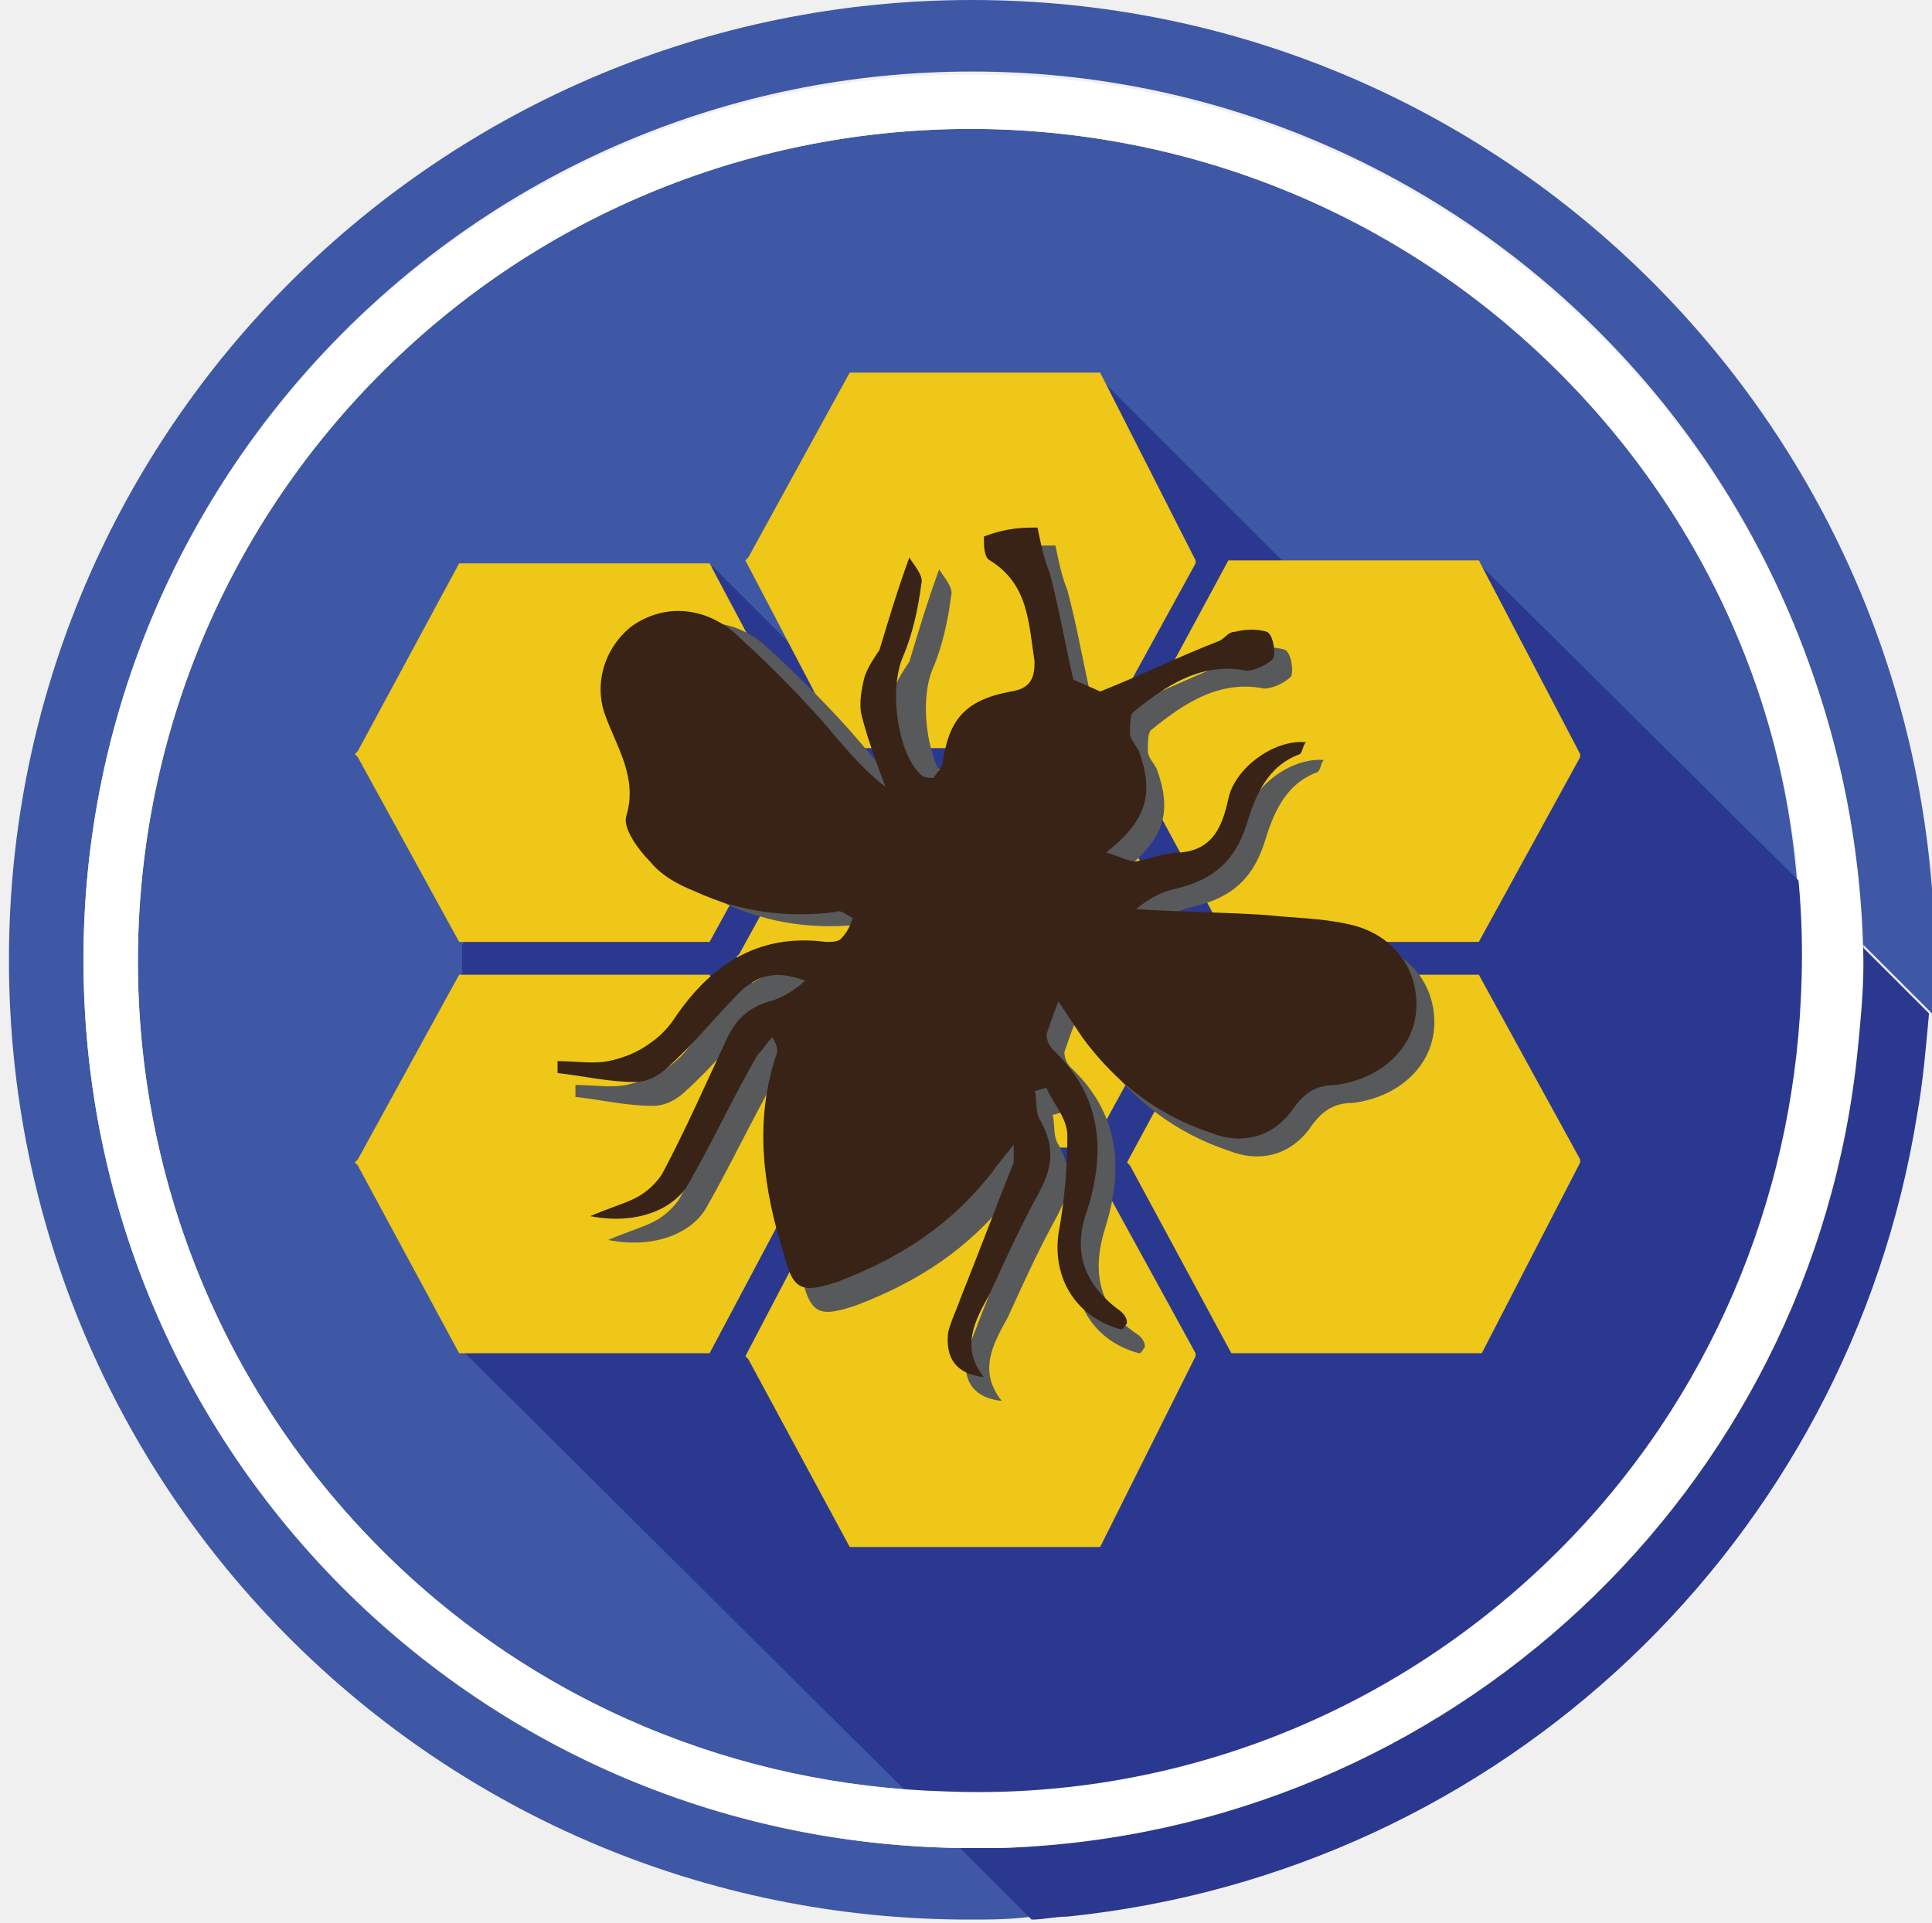
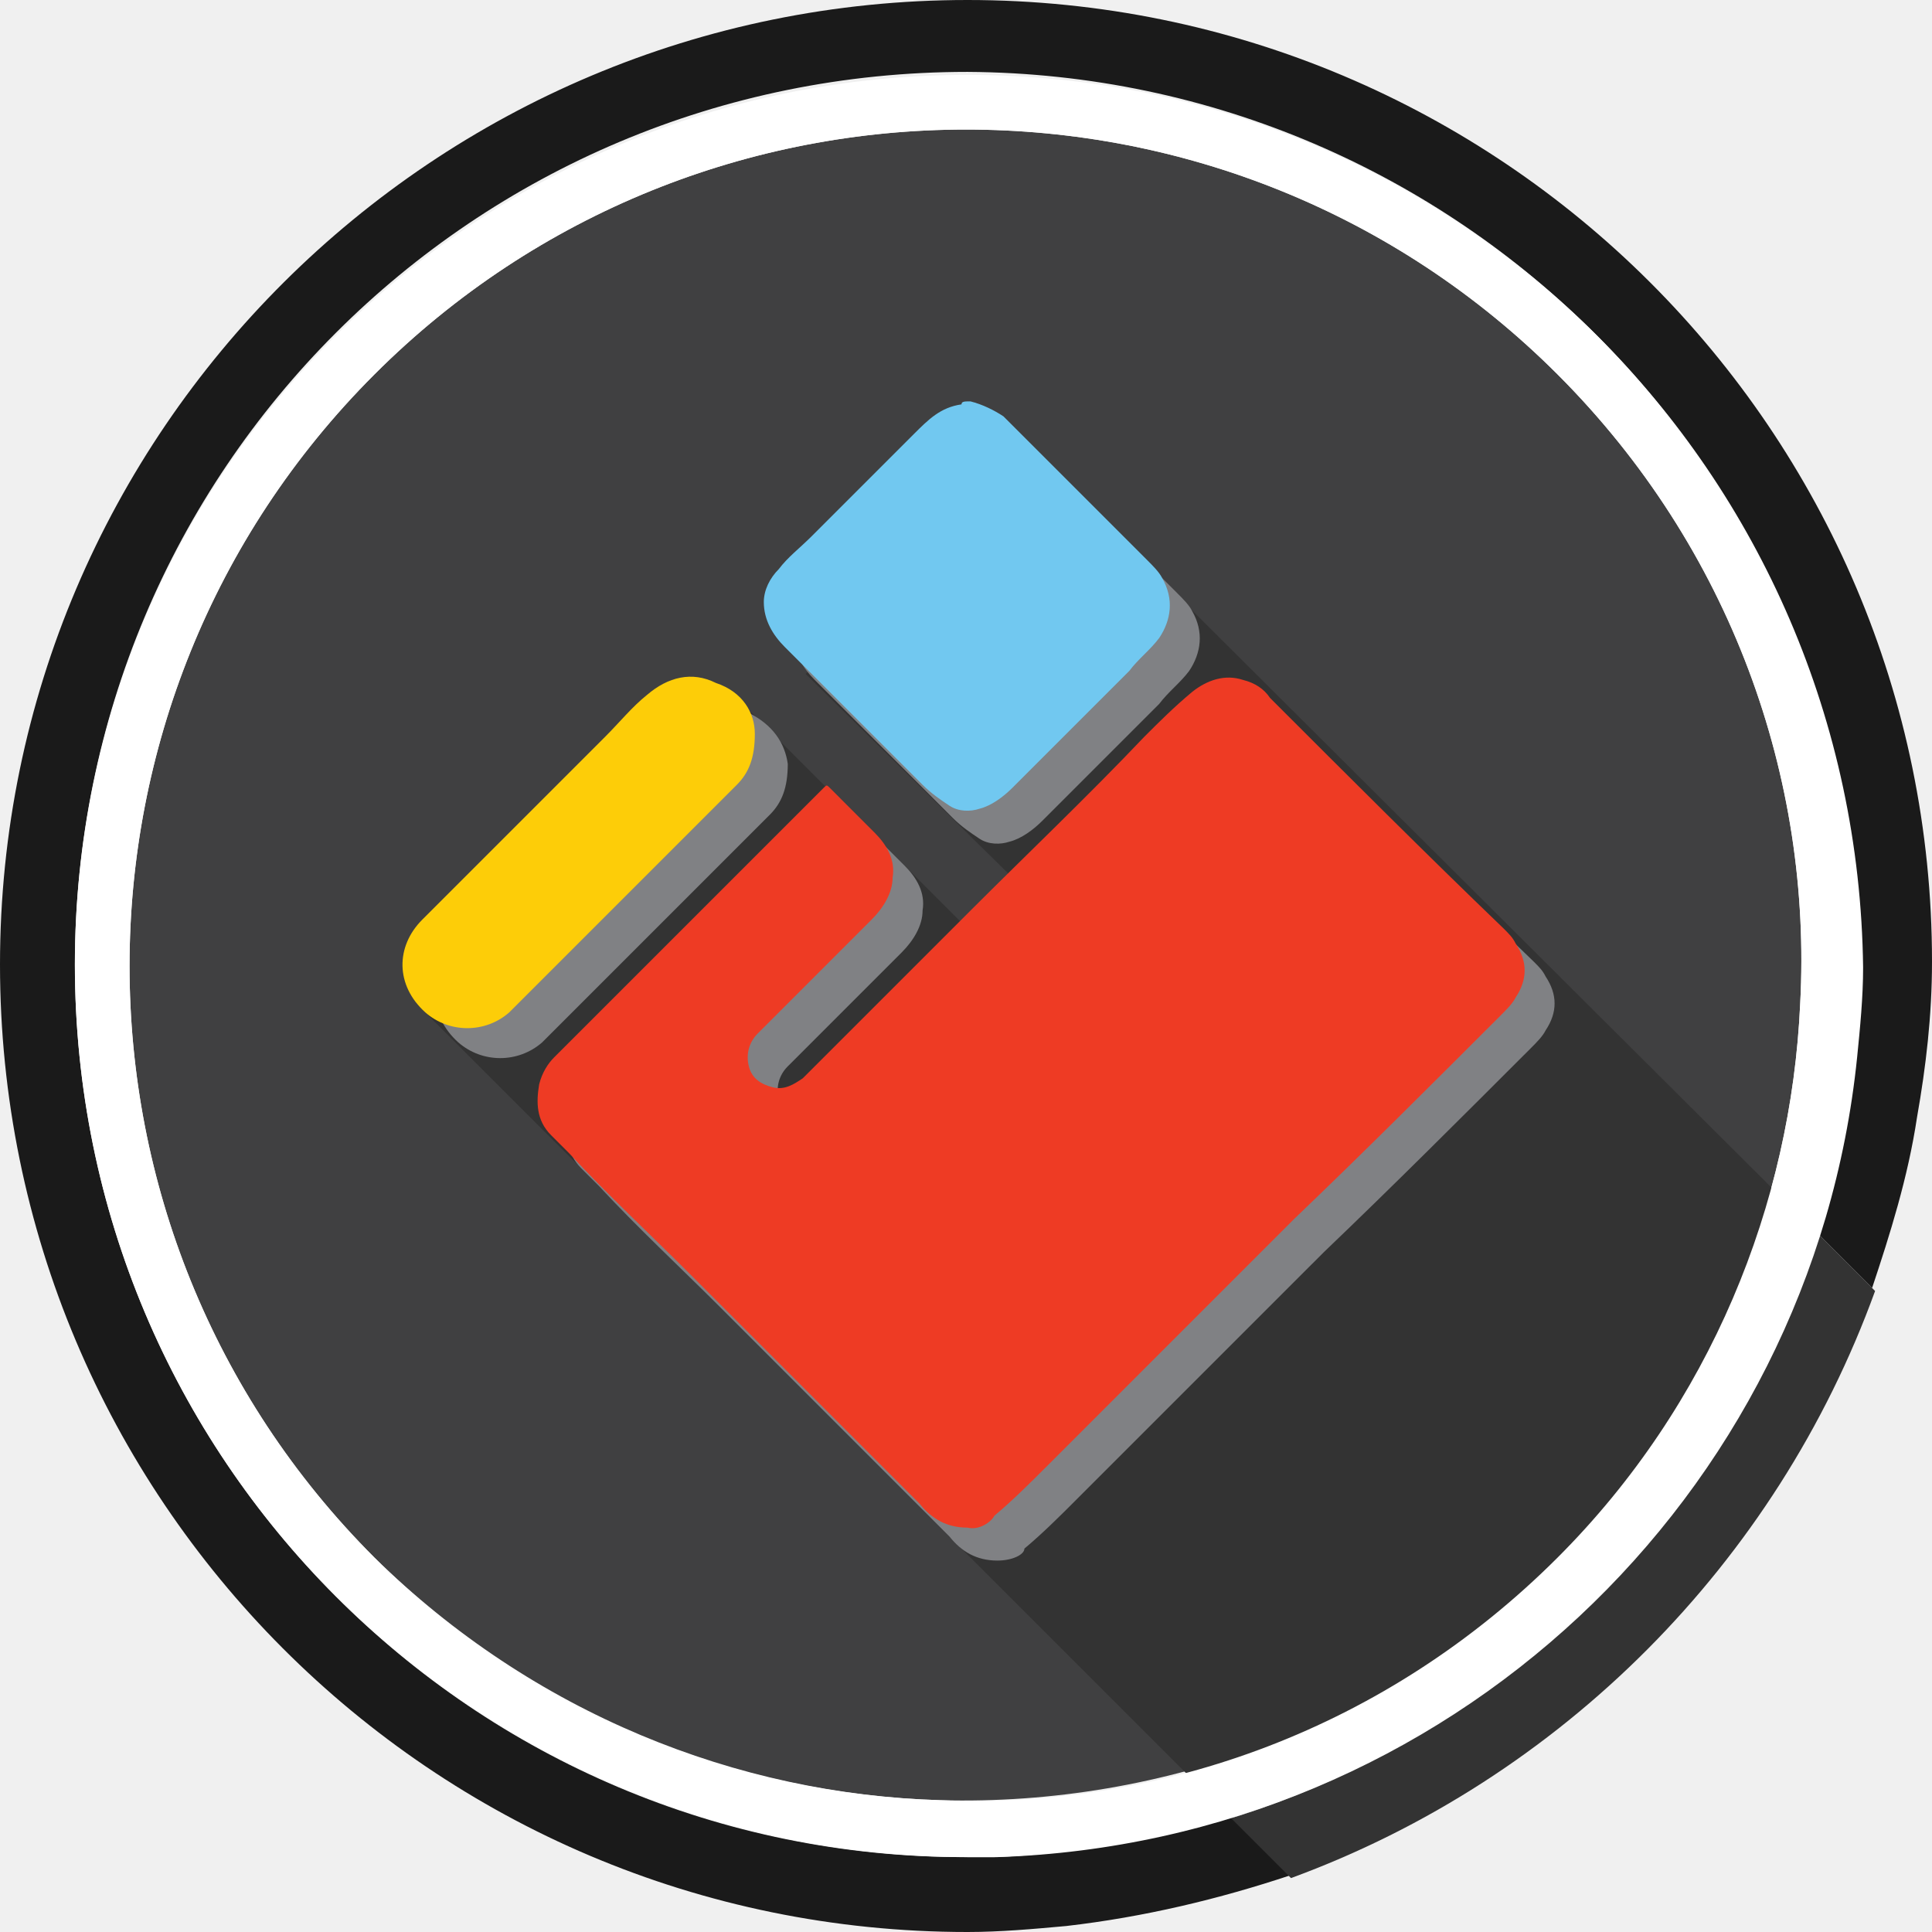
- <svg xmlns="http://www.w3.org/2000/svg" version="1.1" id="Слой_1" x="0px" y="0px" viewBox="0 0 64.8 64.5" style="enable-background:new 0 0 64.8 64.5;" xml:space="preserve">
+ <svg xmlns="http://www.w3.org/2000/svg" version="1.1" id="Слой_1" x="0px" y="0px" viewBox="0 0 64.5 64.5" style="enable-background:new 0 0 64.5 64.5;" xml:space="preserve">
  <style type="text/css">
- 	.st0{fill:#3E58A6;}
+ 	.st0{fill:#404041;}
	.st1{fill:none;}
- 	.st2{fill:#2B388F;}
- 	.st3{fill:#EEC718;}
- 	.st4{fill:#FFFFFF;}
- 	.st5{fill:#58595B;}
- 	.st6{fill:#392316;}
+ 	.st2{fill:#1A1A1A;}
+ 	.st3{fill:#333333;}
+ 	.st4{fill:#808184;}
+ 	.st5{fill:#71C8F0;}
+ 	.st6{fill:#EE3B24;}
+ 	.st7{fill:#FDCD08;}
+ 	.st8{fill:#FFFFFF;}
</style>
-   <path class="st0" d="M52.3,12.5c-10.9-10.9-28.6-10.9-39.5,0C1.9,23.4,1.9,41.1,12.8,52c5.2,5.2,12,7.9,18.8,8.1  c7.4,0.2,15-2.5,20.6-8.1c5.1-5.1,7.8-11.7,8.1-18.5C60.8,25.9,58.1,18.3,52.3,12.5z" />
-   <path class="st1" d="M32.6,2.5C16.1,2.5,2.8,15.8,2.8,32.2C2.8,48.6,16,61.8,32.3,62L15.5,45.2V32.6v-1L23.9,19l6.1,6.1l6.8-12.5  l6.4,6.4h6.5l12.7,12.7C62,15.5,48.8,2.5,32.6,2.5z" />
-   <path class="st0" d="M2.8,32.2c0-16.4,13.3-29.8,29.8-29.8c16.2,0,29.4,13,29.8,29.2l2.4,2.4c0-0.6,0.1-1.2,0.1-1.8  C64.8,14.4,50.4,0,32.6,0S0.3,14.4,0.3,32.2c0,17.8,14.4,32.2,32.2,32.2c0.7,0,1.4,0,2.1-0.1L32.3,62C16,61.8,2.8,48.6,2.8,32.2z" />
-   <path class="st2" d="M43.2,19l-6.4-6.4l-6.8,12.5L23.9,19l-8.4,12.7v1v12.6L32.3,62c0.1,0,0.2,0,0.3,0c0.3,0,0.6,0,1,0  c15-0.5,27.2-12,28.7-26.7c0.1-1,0.2-2,0.2-3c0-0.2,0-0.4,0-0.6L49.7,19H43.2z" />
-   <path class="st2" d="M64.3,37.4c0.2-1.1,0.3-2.3,0.4-3.4l-2.4-2.4c0,0.2,0,0.4,0,0.6c0,1-0.1,2-0.2,3C60.7,50,48.5,61.5,33.5,62  c-0.3,0-0.6,0-1,0c-0.1,0-0.2,0-0.3,0l2.4,2.4c0.4,0,0.8-0.1,1.2-0.1C50.4,62.8,62,51.7,64.3,37.4z" />
-   <path class="st3" d="M27.2,25.3L27.2,25.3v0.1l-3.4,6.2h-4.2h-4.2l-3.4-6.2l-0.1-0.1l0.1-0.1l3.4-6.3h4.2h4.2L27.2,25.3z M53,39  L53,39v-0.1l-3.4-6.2h-4.2h-4.2l-3.4,6.3L37.8,39l0.1,0.1l3.4,6.3h4.2h4.2L53,39z M40.1,45.5L40.1,45.5v-0.1l-3.4-6.2h-4.2h-4.2  L25,45.5L25,45.5l0.1,0.1l3.4,6.3h4.2h4.2L40.1,45.5z M27.2,39L27.2,39v-0.1l-3.4-6.2h-4.2h-4.2l-3.4,6.2l-0.1,0.1l0.1,0.1l3.4,6.3  h4.2h4.2L27.2,39z M53,25.3L53,25.3v0.1l-3.4,6.2h-4.2h-4.2l-3.4-6.3l-0.1-0.1l0.1-0.1l3.4-6.3h4.2h4.2L53,25.3z M40.1,18.8  L40.1,18.8v0.1l-3.4,6.2h-4.2h-4.2L25,18.8L25,18.8l0.1-0.1l3.4-6.2h4.2h4.2L40.1,18.8z M40,32.2L40,32.2v0.1l-3.4,6.2h-4.2h-4.2  l-3.4-6.3l-0.1-0.1l0.1-0.1l3.4-6.2h4.2h4.2L40,32.2z" />
-   <path class="st4" d="M32.6,2.5C16.1,2.5,2.8,15.8,2.8,32.2C2.8,48.7,16.1,62,32.6,62c0.3,0,0.6,0,1,0c15-0.5,27.2-12,28.7-26.7  c0.1-1,0.2-2,0.2-3C62.3,15.8,49,2.5,32.6,2.5z M52.3,52c-5.7,5.7-13.2,8.4-20.6,8.1C24.8,59.9,18,57.2,12.8,52  c-10.9-10.9-10.9-28.6,0-39.5c10.9-10.9,28.6-10.9,39.5,0c5.8,5.8,8.5,13.5,8.1,21C60.1,40.2,57.4,46.9,52.3,52z" />
-   <path class="st5" d="M35.4,18.3c0.1,0.5,0.2,1,0.4,1.5c0.3,1.1,0.5,2.3,0.8,3.6c0.2,0.1,0.7,0.3,0.9,0.4c1.5-0.6,2.7-1.2,4-1.7  c0.2-0.1,0.3-0.3,0.5-0.3c0.4-0.1,0.8-0.1,1.1,0c0.2,0.1,0.3,0.7,0.2,0.9c-0.2,0.2-0.6,0.4-0.9,0.4c-1.5-0.3-2.7,0.5-3.8,1.4  c-0.1,0.1-0.1,0.4-0.1,0.7c0,0.2,0.2,0.4,0.3,0.6c0.5,1.4,0.3,2.3-1.1,3.4c0.4,0.1,0.7,0.3,1,0.3c0.5-0.1,1-0.3,1.5-0.3  c1.1-0.1,1.4-0.9,1.6-1.8c0.2-1,1.5-2,2.6-1.9c-0.1,0.1-0.1,0.3-0.2,0.4c-1.1,0.4-1.5,1.4-1.8,2.4c-0.4,1.2-1.1,1.8-2.3,2.1  c-0.5,0.1-0.9,0.3-1.4,0.7c1.5,0.1,2.9,0.1,4.4,0.2c0.9,0.1,1.8,0.1,2.7,0.3c1.5,0.3,2.4,1.5,2.3,2.9c-0.1,1.3-1.2,2.3-2.7,2.5  c-0.7,0-1.1,0.3-1.5,0.9c-0.7,0.9-1.7,1.1-2.7,0.7c-1.8-0.6-3.2-1.7-4.3-3.2c-0.2-0.3-0.4-0.6-0.8-1.2c-0.2,0.5-0.3,0.8-0.4,1.1  c0,0.2,0.1,0.4,0.2,0.5c1.6,1.5,1.8,3.3,1.2,5.3c-0.5,1.5-0.3,2.8,1.1,3.7c0.1,0.1,0.2,0.2,0.2,0.4c-0.1,0.1-0.1,0.2-0.2,0.2  c-1.5-0.4-2.3-1.7-2.1-3.2c0.2-1.1,0.3-2.2,0.3-3.3c0-0.6-0.5-1.1-0.7-1.6c-0.1,0-0.3,0.1-0.4,0.1c0.1,0.3,0,0.7,0.2,1  c0.5,0.9,0.4,1.6-0.1,2.5c-0.6,1.1-1.1,2.2-1.6,3.3c-0.5,0.9-1,1.8-0.2,2.8c-0.9-0.1-1.3-0.6-1.2-1.5c0.1-0.4,0.3-0.8,0.4-1.1  c0.6-1.5,1.2-3.1,1.8-4.6c0-0.1,0-0.2,0-0.6c-0.3,0.4-0.5,0.6-0.7,0.9c-1.4,1.8-3.1,2.9-5.2,3.7c-1.2,0.4-1.5,0.3-1.8-0.9  c-0.7-2.2-1-4.4-0.3-6.6c0.1-0.2,0.1-0.4-0.1-0.7c-0.2,0.2-0.3,0.4-0.5,0.6c-0.8,1.4-1.5,2.9-2.3,4.3c-0.5,0.9-1.8,1.4-3.3,1.1  c0.7-0.3,1.1-0.4,1.5-0.6c0.4-0.2,0.7-0.5,0.9-0.8c0.8-1.5,1.5-3.1,2.2-4.6c0.3-0.6,0.7-1,1.4-1.2c0.4-0.1,0.9-0.4,1.2-0.7  c-0.8-0.3-1.5-0.3-2.2,0.4c-0.8,0.8-1.5,1.7-2.4,2.5c-0.3,0.3-0.7,0.5-1.1,0.5c-0.9,0-1.7-0.2-2.6-0.3c0-0.1,0-0.2,0-0.4  c0.6,0,1.2,0.1,1.7,0c0.5-0.1,1-0.3,1.4-0.6c0.3-0.2,0.6-0.5,0.8-0.8c1.2-1.8,2.8-2.9,5.1-2.6c0.2,0,0.4,0,0.5-0.1  c0.2-0.2,0.3-0.4,0.4-0.7C29.4,31.2,29.2,31,29,31c-1.6,0.2-3.2,0-4.7-0.7c-0.5-0.2-1.1-0.5-1.5-1c-0.4-0.4-0.9-1.1-0.8-1.5  c0.4-1.3-0.3-2.3-0.7-3.4c-0.4-1.1,0-2.3,0.9-3c1-0.7,2.3-0.7,3.4,0.2c1,0.9,2,1.9,2.9,2.9c0.7,0.8,1.3,1.6,2.2,2.3  c-0.3-0.8-0.6-1.6-0.8-2.4c-0.1-0.4,0-0.9,0.1-1.3c0.1-0.3,0.3-0.6,0.5-0.9c0.3-1,0.6-2,1-3.1c0.1,0.2,0.5,0.6,0.4,0.9  c-0.1,0.8-0.3,1.7-0.6,2.4c-0.5,1.1-0.2,3.3,0.6,4c0.1,0.1,0.3,0.1,0.4,0.1c0.1-0.1,0.2-0.3,0.3-0.4c0.2-1.5,0.7-2.2,2.3-2.5  c0.7-0.1,0.8-0.5,0.8-1c-0.2-1.3-0.2-2.6-1.5-3.4c-0.2-0.1-0.2-0.5-0.2-0.8C34.4,18.3,34.9,18.3,35.4,18.3z" />
-   <path class="st6" d="M34.8,17.7c0.1,0.5,0.2,1,0.4,1.5c0.3,1.1,0.5,2.3,0.8,3.6c0.2,0.1,0.7,0.3,0.9,0.4c1.5-0.6,2.7-1.2,4-1.7  c0.2-0.1,0.3-0.3,0.5-0.3c0.4-0.1,0.8-0.1,1.1,0c0.2,0.1,0.3,0.7,0.2,0.9c-0.2,0.2-0.6,0.4-0.9,0.4c-1.5-0.3-2.7,0.5-3.8,1.4  c-0.1,0.1-0.1,0.4-0.1,0.7c0,0.2,0.2,0.4,0.3,0.6c0.5,1.4,0.3,2.3-1.1,3.4c0.4,0.1,0.7,0.3,1,0.3c0.5-0.1,1-0.3,1.5-0.3  c1.1-0.1,1.4-0.9,1.6-1.8c0.2-1,1.5-2,2.6-1.9c-0.1,0.1-0.1,0.3-0.2,0.4c-1.1,0.4-1.5,1.4-1.8,2.4c-0.4,1.2-1.1,1.8-2.3,2.1  c-0.5,0.1-0.9,0.3-1.4,0.7c1.5,0.1,2.9,0.1,4.4,0.2c0.9,0.1,1.8,0.1,2.7,0.3c1.5,0.3,2.4,1.5,2.3,2.9c-0.1,1.3-1.2,2.3-2.7,2.5  c-0.7,0-1.1,0.3-1.5,0.9c-0.7,0.9-1.7,1.1-2.7,0.7c-1.8-0.6-3.2-1.7-4.3-3.2c-0.2-0.3-0.4-0.6-0.8-1.2c-0.2,0.5-0.3,0.8-0.4,1.1  c0,0.2,0.1,0.4,0.2,0.5c1.6,1.5,1.8,3.3,1.2,5.3C36,41.8,36.2,43,37.6,44c0.1,0.1,0.2,0.2,0.2,0.4c-0.1,0.1-0.1,0.2-0.2,0.2  c-1.5-0.4-2.3-1.7-2.1-3.2c0.2-1.1,0.3-2.2,0.3-3.3c0-0.6-0.5-1.1-0.7-1.6c-0.1,0-0.3,0.1-0.4,0.1c0.1,0.3,0,0.7,0.2,1  c0.5,0.9,0.4,1.6-0.1,2.5c-0.6,1.1-1.1,2.2-1.6,3.3c-0.5,0.9-1,1.8-0.2,2.8c-0.9-0.1-1.3-0.6-1.2-1.5c0.1-0.4,0.3-0.8,0.4-1.1  c0.6-1.5,1.2-3.1,1.8-4.6c0-0.1,0-0.2,0-0.6c-0.3,0.4-0.5,0.6-0.7,0.9c-1.4,1.8-3.1,2.9-5.2,3.7c-1.2,0.4-1.5,0.3-1.8-0.9  c-0.7-2.2-1-4.4-0.3-6.6c0.1-0.2,0.1-0.4-0.1-0.7c-0.2,0.2-0.3,0.4-0.5,0.6c-0.8,1.4-1.5,2.9-2.3,4.3c-0.5,0.9-1.8,1.4-3.3,1.1  c0.7-0.3,1.1-0.4,1.5-0.6c0.4-0.2,0.7-0.5,0.9-0.8c0.8-1.5,1.5-3.1,2.2-4.6c0.3-0.6,0.7-1,1.4-1.2c0.4-0.1,0.9-0.4,1.2-0.7  c-0.8-0.3-1.5-0.3-2.2,0.4c-0.8,0.8-1.5,1.7-2.4,2.5c-0.3,0.3-0.7,0.5-1.1,0.5c-0.9,0-1.7-0.2-2.6-0.3c0-0.1,0-0.2,0-0.4  c0.6,0,1.2,0.1,1.7,0c0.5-0.1,1-0.3,1.4-0.6c0.3-0.2,0.6-0.5,0.8-0.8c1.2-1.8,2.8-2.9,5.1-2.6c0.2,0,0.4,0,0.5-0.1  c0.2-0.2,0.3-0.4,0.4-0.7c-0.2-0.1-0.4-0.3-0.6-0.2c-1.6,0.2-3.2,0-4.7-0.7c-0.5-0.2-1.1-0.5-1.5-1c-0.4-0.4-0.9-1.1-0.8-1.5  c0.4-1.3-0.3-2.3-0.7-3.4c-0.4-1.1,0-2.3,0.9-3c1-0.7,2.3-0.7,3.4,0.2c1,0.9,2,1.9,2.9,2.9c0.7,0.8,1.3,1.6,2.2,2.3  c-0.3-0.8-0.6-1.6-0.8-2.4c-0.1-0.4,0-0.9,0.1-1.3c0.1-0.3,0.3-0.6,0.5-0.9c0.3-1,0.6-2,1-3.1c0.1,0.2,0.5,0.6,0.4,0.9  c-0.1,0.8-0.3,1.7-0.6,2.4c-0.5,1.1-0.2,3.3,0.6,4c0.1,0.1,0.3,0.1,0.4,0.1c0.1-0.1,0.2-0.3,0.3-0.4c0.2-1.5,0.7-2.2,2.3-2.5  c0.7-0.1,0.8-0.5,0.8-1c-0.2-1.3-0.2-2.6-1.5-3.4c-0.2-0.1-0.2-0.5-0.2-0.8C33.8,17.7,34.3,17.7,34.8,17.7z" />
+   <g>
+     <path class="st0" d="M52,12.5c-10.9-10.9-28.6-10.9-39.5,0C1.6,23.4,1.6,41.1,12.5,52c5.2,5.2,12,7.9,18.9,8.1   c7.4,0.2,15-2.5,20.6-8.1c5.1-5.1,7.8-11.8,8.1-18.5C60.5,26,57.8,18.3,52,12.5z" />
+     <path class="st1" d="M62,32.2C62,15.8,48.7,2.5,32.3,2.5C15.8,2.5,2.5,15.8,2.5,32.2C2.5,48.7,15.8,62,32.3,62c0.3,0,0.6,0,1,0   c2.7-0.1,5.4-0.6,7.9-1.3L13.9,33.5l10.8-10.2l7.5,7.5l1.6-1.6l-6.8-6.7l7.2-7.8l26.5,26.5c0.6-1.9,1-3.9,1.2-5.9   C62,34.3,62,33.3,62,32.2z" />
+     <path class="st2" d="M33.2,62c-0.3,0-0.6,0-1,0C15.8,62,2.5,48.7,2.5,32.2c0-16.5,13.3-29.8,29.8-29.8C48.7,2.5,62,15.8,62,32.2   c0,1-0.1,2-0.2,3c-0.2,2-0.6,4-1.2,5.9l1.9,1.9c0.6-1.8,1.2-3.7,1.5-5.7c0.3-1.7,0.5-3.4,0.5-5.2C64.5,14.4,50.1,0,32.3,0   S0,14.4,0,32.2s14.4,32.3,32.3,32.3c1.1,0,2.2-0.1,3.3-0.2c2.6-0.3,5.1-0.9,7.5-1.7l-2-2C38.6,61.4,35.9,61.9,33.2,62z" />
+     <path class="st3" d="M26.9,22.5l6.8,6.7l-1.6,1.6l-7.5-7.5L13.9,33.5l27.2,27.2c9.3-2.9,16.7-10.2,19.6-19.5L34.1,14.7L26.9,22.5z" />
+     <path class="st3" d="M62.6,43.1l-1.9-1.9c-2.9,9.3-10.3,16.6-19.6,19.5l2,2C52.1,59.4,59.3,52.2,62.6,43.1z" />
+     <g>
+       <path class="st4" d="M33.4,14.5c0.4,0.1,0.8,0.3,1.1,0.5c0.1,0.1,0.2,0.2,0.3,0.3c0.7,0.7,1.4,1.4,2.1,2.1    c0.8,0.8,1.6,1.6,2.4,2.4c0.2,0.2,0.4,0.4,0.5,0.6c0.4,0.7,0.3,1.4-0.1,2c-0.3,0.4-0.7,0.7-1,1.1c-0.6,0.6-1.2,1.2-1.8,1.8    c-0.7,0.7-1.4,1.4-2.1,2.1c-0.3,0.3-0.7,0.6-1.1,0.7c-0.3,0.1-0.7,0.1-1-0.1c-0.3-0.2-0.6-0.4-0.9-0.7c-1.5-1.5-3-3-4.6-4.6    c-0.4-0.4-0.7-0.9-0.7-1.5c0-0.4,0.2-0.8,0.5-1.1c0.3-0.4,0.7-0.7,1.1-1.1c1.1-1.1,2.3-2.3,3.4-3.4c0.5-0.5,0.9-0.9,1.6-1    C33.1,14.5,33.3,14.5,33.4,14.5z" />
+       <path class="st4" d="M33.3,52.1c-0.7,0-1.2-0.3-1.6-0.8c-2.6-2.6-5.1-5.1-7.7-7.7c-1.3-1.3-2.7-2.6-4-4c-0.2-0.2-0.4-0.4-0.6-0.6    c-0.5-0.5-0.5-1.1-0.4-1.7c0.1-0.4,0.3-0.7,0.5-0.9c2.7-2.7,5.4-5.4,8.1-8.1c0.3-0.3,0.6-0.6,0.9-0.9c0.1-0.1,0.1-0.1,0.2,0    c0.5,0.5,1,1,1.5,1.5c0.4,0.4,0.7,0.9,0.6,1.5c0,0.5-0.3,1-0.7,1.4c-1.3,1.3-2.6,2.6-3.8,3.8c-0.3,0.3-0.4,0.7-0.3,1.1    c0.1,0.4,0.4,0.6,0.8,0.7c0.4,0.1,0.7-0.1,1-0.3c0.4-0.4,0.9-0.9,1.3-1.3c1.4-1.4,2.9-2.9,4.3-4.3c1.9-1.9,3.9-3.8,5.8-5.8    c0.5-0.5,1-1,1.6-1.5c0.5-0.4,1.1-0.6,1.7-0.4c0.4,0.1,0.7,0.3,0.9,0.6c2.6,2.6,5.2,5.2,7.8,7.7c0.2,0.2,0.3,0.3,0.4,0.5    c0.4,0.6,0.4,1.2,0,1.8c-0.1,0.2-0.3,0.4-0.5,0.6c-2.3,2.3-4.6,4.6-6.9,6.8c-0.7,0.7-1.5,1.5-2.2,2.2c-2,2-4.1,4.1-6.1,6.1    c-0.5,0.5-1.1,1.1-1.7,1.6C34.2,51.9,33.8,52.1,33.3,52.1z" />
+       <path class="st4" d="M26.3,25.5c0,0.8-0.2,1.3-0.6,1.7c-2.1,2.1-4.1,4.1-6.2,6.2c-0.5,0.5-1,1-1.4,1.4c-0.8,0.7-2,0.7-2.8,0    c-1-0.9-1-2.2-0.1-3.1c2-2,4.1-4.1,6.1-6.1c0.5-0.5,0.9-1,1.4-1.4c0.7-0.6,1.5-0.8,2.3-0.4C25.8,24.2,26.2,24.8,26.3,25.5z" />
+     </g>
+     <g>
+       <path class="st5" d="M32.4,13.4c0.4,0.1,0.8,0.3,1.1,0.5c0.1,0.1,0.2,0.2,0.3,0.3c0.7,0.7,1.4,1.4,2.1,2.1    c0.8,0.8,1.6,1.6,2.4,2.4c0.2,0.2,0.4,0.4,0.5,0.6c0.4,0.7,0.3,1.4-0.1,2c-0.3,0.4-0.7,0.7-1,1.1c-0.6,0.6-1.2,1.2-1.8,1.8    c-0.7,0.7-1.4,1.4-2.1,2.1c-0.3,0.3-0.7,0.6-1.1,0.7c-0.3,0.1-0.7,0.1-1-0.1c-0.3-0.2-0.6-0.4-0.9-0.7c-1.5-1.5-3-3-4.6-4.6    c-0.4-0.4-0.7-0.9-0.7-1.5c0-0.4,0.2-0.8,0.5-1.1c0.3-0.4,0.7-0.7,1.1-1.1c1.1-1.1,2.3-2.3,3.4-3.4c0.5-0.5,0.9-0.9,1.6-1    C32.1,13.4,32.2,13.4,32.4,13.4z" />
+       <path class="st6" d="M32.3,51c-0.7,0-1.2-0.3-1.6-0.8c-2.6-2.6-5.1-5.1-7.7-7.7c-1.3-1.3-2.7-2.6-4-4c-0.2-0.2-0.4-0.4-0.6-0.6    c-0.5-0.5-0.5-1.1-0.4-1.7c0.1-0.4,0.3-0.7,0.5-0.9c2.7-2.7,5.4-5.4,8.1-8.1c0.3-0.3,0.6-0.6,0.9-0.9c0.1-0.1,0.1-0.1,0.2,0    c0.5,0.5,1,1,1.5,1.5c0.4,0.4,0.7,0.9,0.6,1.5c0,0.5-0.3,1-0.7,1.4c-1.3,1.3-2.6,2.6-3.8,3.8c-0.3,0.3-0.4,0.7-0.3,1.1    c0.1,0.4,0.4,0.6,0.8,0.7c0.4,0.1,0.7-0.1,1-0.3c0.4-0.4,0.9-0.9,1.3-1.3c1.4-1.4,2.9-2.9,4.3-4.3c1.9-1.9,3.9-3.8,5.8-5.8    c0.5-0.5,1-1,1.6-1.5c0.5-0.4,1.1-0.6,1.7-0.4c0.4,0.1,0.7,0.3,0.9,0.6c2.6,2.6,5.2,5.2,7.8,7.7c0.2,0.2,0.3,0.3,0.4,0.5    c0.4,0.6,0.4,1.2,0,1.8c-0.1,0.2-0.3,0.4-0.5,0.6c-2.3,2.3-4.6,4.6-6.9,6.8c-0.7,0.7-1.5,1.5-2.2,2.2c-2,2-4.1,4.1-6.1,6.1    c-0.5,0.5-1.1,1.1-1.7,1.6C33.1,50.8,32.7,51.1,32.3,51z" />
+       <path class="st7" d="M25.2,24.5c0,0.8-0.2,1.3-0.6,1.7c-2.1,2.1-4.1,4.1-6.2,6.2c-0.5,0.5-1,1-1.4,1.4c-0.8,0.7-2,0.7-2.8,0    c-1-0.9-1-2.2-0.1-3.1c2-2,4.1-4.1,6.1-6.1c0.5-0.5,0.9-1,1.4-1.4c0.7-0.6,1.5-0.8,2.3-0.4C24.8,23.1,25.2,23.8,25.2,24.5z" />
+     </g>
+     <path class="st8" d="M32.3,2.5C15.8,2.5,2.5,15.8,2.5,32.2C2.5,48.7,15.8,62,32.3,62c0.3,0,0.6,0,1,0c15-0.5,27.2-12,28.7-26.7   c0.1-1,0.2-2,0.2-3C62,15.8,48.7,2.5,32.3,2.5z M52,52c-5.7,5.7-13.2,8.4-20.6,8.1c-6.8-0.2-13.6-2.9-18.9-8.1   c-10.9-10.9-10.9-28.6,0-39.5C23.4,1.6,41.1,1.6,52,12.5c5.8,5.8,8.5,13.5,8.1,21C59.8,40.2,57.1,46.9,52,52z" />
+   </g>
</svg>
